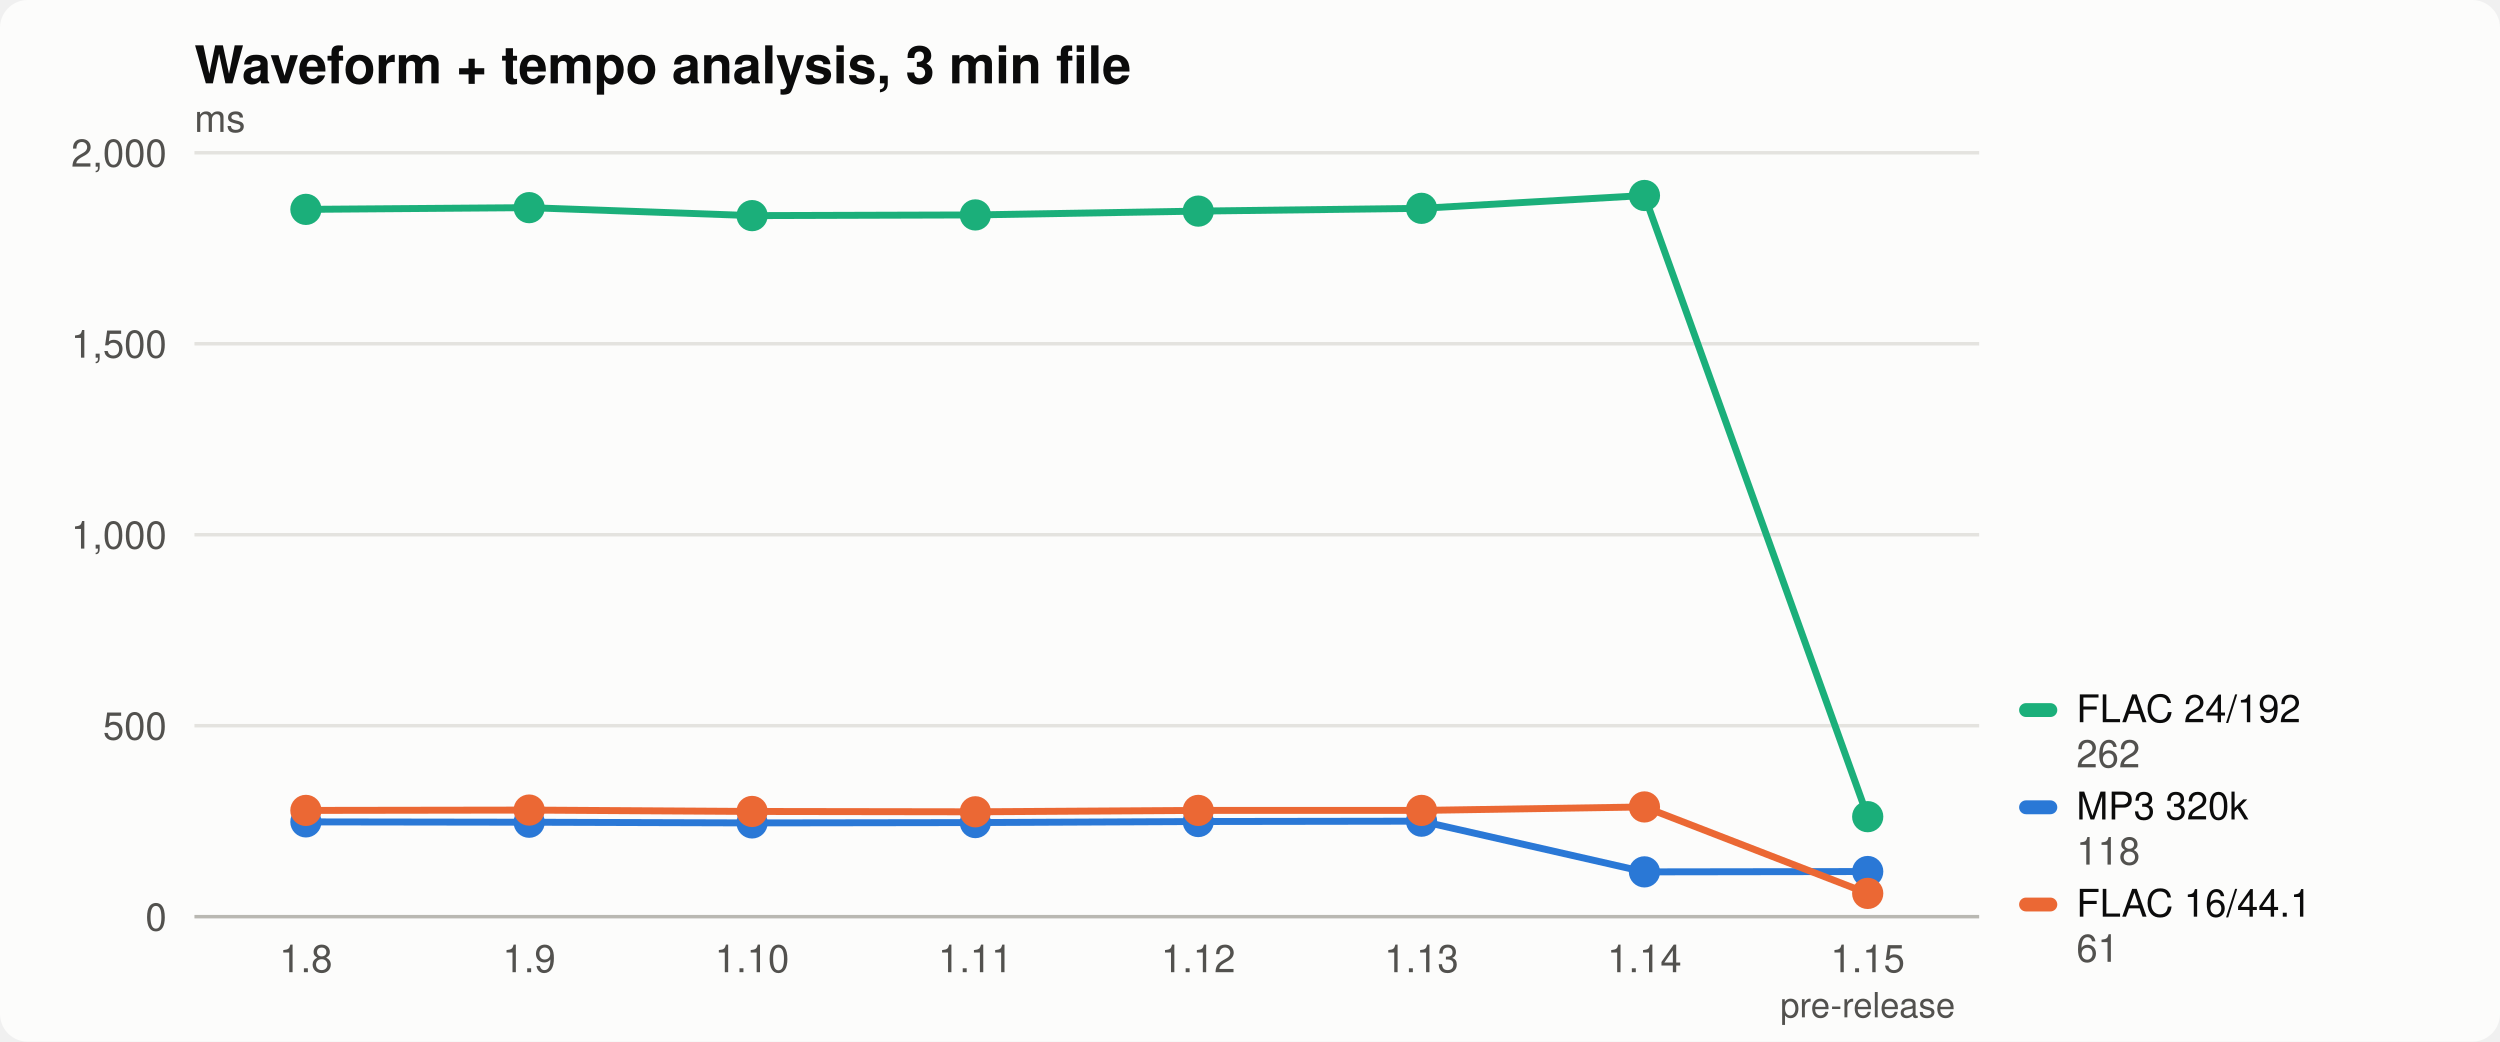
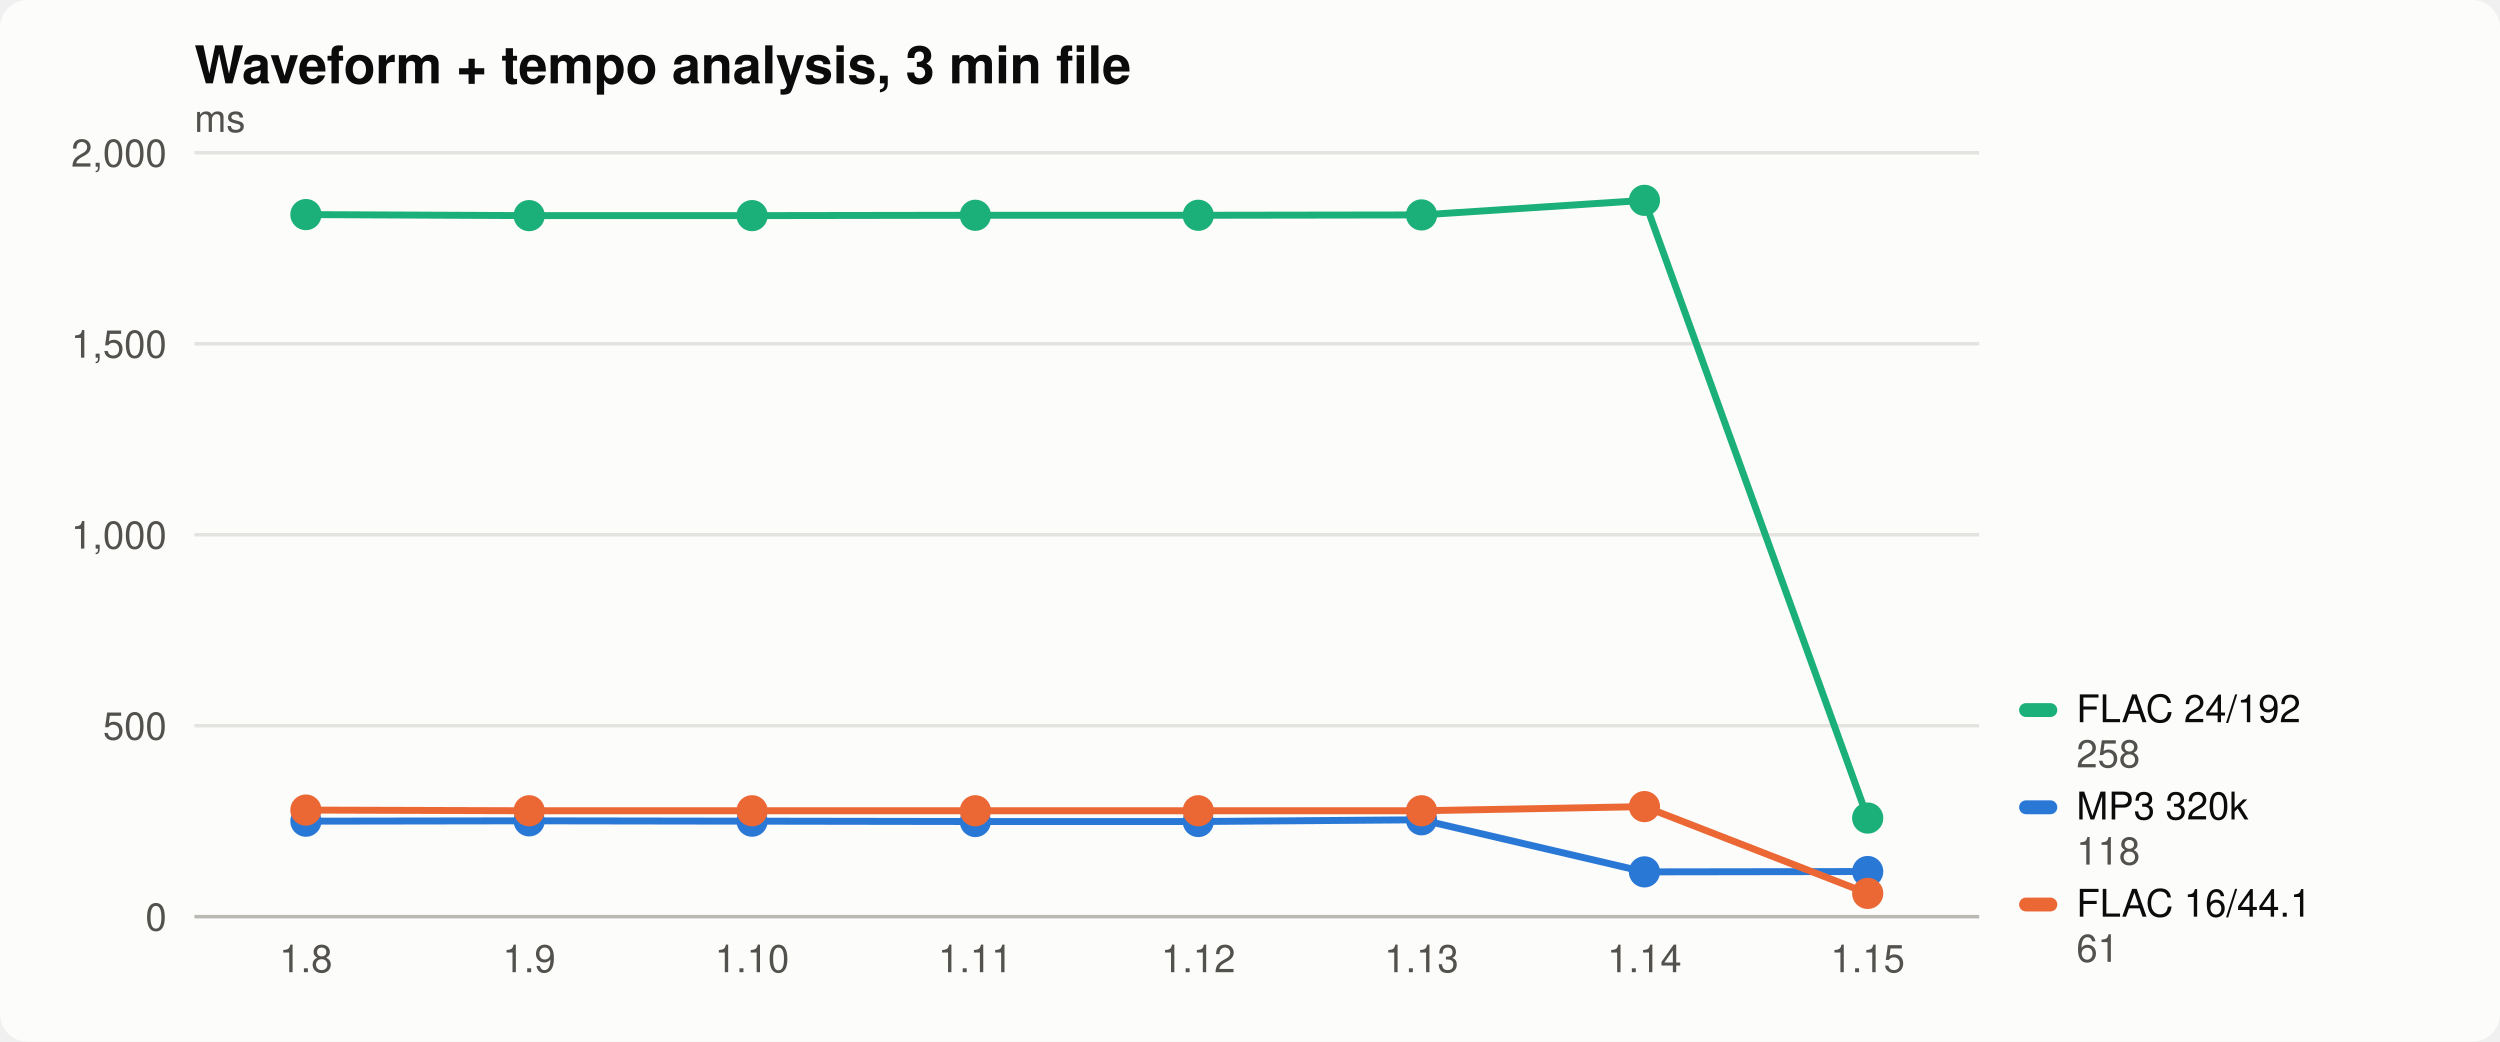
<svg xmlns="http://www.w3.org/2000/svg" viewBox="0 0 720 300" width="720" height="300" font-family="-apple-system,BlinkMacSystemFont,Segoe UI,Helvetica,Arial,sans-serif" role="img" aria-label="Waveform + tempo analysis, 3 min file">
  <style>.bg{fill:#fcfcfb}.t{fill:#0b0b0b}.m{fill:#52514e}.g{stroke:#e4e3df}.a{stroke:#b9b8b2}.s0{stroke:#2a78d6;fill:#2a78d6}.s1{stroke:#eb6834;fill:#eb6834}.s2{stroke:#1baf7a;fill:#1baf7a}.s3{stroke:#eda100;fill:#eda100}@media (prefers-color-scheme:dark){.bg{fill:#1a1a19}.t{fill:#ffffff}.m{fill:#c3c2b7}.g{stroke:#2f2f2d}.a{stroke:#555550}.s0{stroke:#3987e5;fill:#3987e5}.s1{stroke:#d95926;fill:#d95926}.s2{stroke:#199e70;fill:#199e70}.s3{stroke:#c98500;fill:#c98500}}.l{fill:none;stroke-width:2;stroke-linejoin:round;stroke-linecap:round}</style>
  <rect class="bg" width="720" height="300" rx="8" />
  <text class="t" x="56" y="24" font-size="15" font-weight="600">Waveform + tempo analysis, 3 min file</text>
  <text class="m" x="56" y="38" font-size="11">ms</text>
  <line class="a" x1="56" x2="570" y1="264.0" y2="264.0" />
  <text class="m" x="48" y="268.0" font-size="11" text-anchor="end">0</text>
  <line class="g" x1="56" x2="570" y1="209.0" y2="209.0" />
  <text class="m" x="48" y="213.0" font-size="11" text-anchor="end">500</text>
  <line class="g" x1="56" x2="570" y1="154.0" y2="154.0" />
  <text class="m" x="48" y="158.0" font-size="11" text-anchor="end">1,000</text>
  <line class="g" x1="56" x2="570" y1="99.0" y2="99.0" />
  <text class="m" x="48" y="103.0" font-size="11" text-anchor="end">1,500</text>
  <line class="g" x1="56" x2="570" y1="44.0" y2="44.0" />
  <text class="m" x="48" y="48.0" font-size="11" text-anchor="end">2,000</text>
  <text class="m" x="88.1" y="280" font-size="11" text-anchor="middle">1.8</text>
  <text class="m" x="152.4" y="280" font-size="11" text-anchor="middle">1.9</text>
  <text class="m" x="216.6" y="280" font-size="11" text-anchor="middle">1.10</text>
  <text class="m" x="280.9" y="280" font-size="11" text-anchor="middle">1.11</text>
  <text class="m" x="345.1" y="280" font-size="11" text-anchor="middle">1.12</text>
  <text class="m" x="409.4" y="280" font-size="11" text-anchor="middle">1.13</text>
  <text class="m" x="473.6" y="280" font-size="11" text-anchor="middle">1.14</text>
  <text class="m" x="537.9" y="280" font-size="11" text-anchor="middle">1.15</text>
-   <text class="m" x="537.9" y="293" font-size="10" text-anchor="middle">pre-release</text>
-   <path class="l s0" d="M88.1,236.7 L152.4,236.8 L216.6,237.0 L280.9,236.9 L345.1,236.6 L409.4,236.5 L473.6,251.1 L537.9,251.0" />
-   <circle class="s0" cx="88.1" cy="236.7" r="4" stroke="none" />
-   <circle class="s0" cx="152.4" cy="236.8" r="4" stroke="none" />
-   <circle class="s0" cx="216.6" cy="237.0" r="4" stroke="none" />
-   <circle class="s0" cx="280.9" cy="236.9" r="4" stroke="none" />
+   <path class="l s0" d="M88.1,236.5 L152.4,236.4 L216.6,236.5 L280.9,236.6 L345.1,236.6 L409.4,236.1 L473.6,251.1 L537.9,251.0" />
+   <circle class="s0" cx="88.1" cy="236.5" r="4" stroke="none" />
+   <circle class="s0" cx="152.4" cy="236.4" r="4" stroke="none" />
+   <circle class="s0" cx="216.6" cy="236.5" r="4" stroke="none" />
+   <circle class="s0" cx="280.9" cy="236.6" r="4" stroke="none" />
  <circle class="s0" cx="345.1" cy="236.6" r="4" stroke="none" />
-   <circle class="s0" cx="409.4" cy="236.5" r="4" stroke="none" />
+   <circle class="s0" cx="409.4" cy="236.1" r="4" stroke="none" />
  <circle class="s0" cx="473.6" cy="251.1" r="4" stroke="none" />
  <circle class="s0" cx="537.9" cy="251.0" r="4" stroke="none" />
-   <path class="l s1" d="M88.1,233.4 L152.4,233.3 L216.6,233.7 L280.9,233.8 L345.1,233.4 L409.4,233.4 L473.6,232.4 L537.9,257.3" />
-   <circle class="s1" cx="88.1" cy="233.4" r="4" stroke="none" />
-   <circle class="s1" cx="152.4" cy="233.3" r="4" stroke="none" />
-   <circle class="s1" cx="216.6" cy="233.7" r="4" stroke="none" />
-   <circle class="s1" cx="280.9" cy="233.8" r="4" stroke="none" />
-   <circle class="s1" cx="345.1" cy="233.4" r="4" stroke="none" />
-   <circle class="s1" cx="409.4" cy="233.4" r="4" stroke="none" />
-   <circle class="s1" cx="473.6" cy="232.4" r="4" stroke="none" />
+   <path class="l s1" d="M88.1,233.3 L152.4,233.5 L216.6,233.5 L280.9,233.5 L345.1,233.5 L409.4,233.5 L473.6,232.3 L537.9,257.3" />
+   <circle class="s1" cx="88.1" cy="233.3" r="4" stroke="none" />
+   <circle class="s1" cx="152.4" cy="233.5" r="4" stroke="none" />
+   <circle class="s1" cx="216.6" cy="233.5" r="4" stroke="none" />
+   <circle class="s1" cx="280.9" cy="233.5" r="4" stroke="none" />
+   <circle class="s1" cx="345.1" cy="233.5" r="4" stroke="none" />
+   <circle class="s1" cx="409.4" cy="233.5" r="4" stroke="none" />
+   <circle class="s1" cx="473.6" cy="232.3" r="4" stroke="none" />
  <circle class="s1" cx="537.9" cy="257.3" r="4" stroke="none" />
-   <path class="l s2" d="M88.1,60.3 L152.4,59.8 L216.6,62.1 L280.9,61.9 L345.1,60.8 L409.4,60.0 L473.6,56.3 L537.9,235.2" />
-   <circle class="s2" cx="88.1" cy="60.3" r="4" stroke="none" />
-   <circle class="s2" cx="152.4" cy="59.8" r="4" stroke="none" />
+   <path class="l s2" d="M88.1,61.8 L152.4,62.1 L216.6,62.1 L280.9,62.0 L345.1,62.0 L409.4,61.9 L473.6,57.7 L537.9,235.6" />
+   <circle class="s2" cx="88.1" cy="61.8" r="4" stroke="none" />
+   <circle class="s2" cx="152.4" cy="62.1" r="4" stroke="none" />
  <circle class="s2" cx="216.6" cy="62.1" r="4" stroke="none" />
-   <circle class="s2" cx="280.9" cy="61.9" r="4" stroke="none" />
-   <circle class="s2" cx="345.1" cy="60.8" r="4" stroke="none" />
-   <circle class="s2" cx="409.4" cy="60.0" r="4" stroke="none" />
-   <circle class="s2" cx="473.6" cy="56.3" r="4" stroke="none" />
-   <circle class="s2" cx="537.9" cy="235.2" r="4" stroke="none" />
+   <circle class="s2" cx="280.9" cy="62.0" r="4" stroke="none" />
+   <circle class="s2" cx="345.1" cy="62.0" r="4" stroke="none" />
+   <circle class="s2" cx="409.4" cy="61.9" r="4" stroke="none" />
+   <circle class="s2" cx="473.6" cy="57.7" r="4" stroke="none" />
+   <circle class="s2" cx="537.9" cy="235.6" r="4" stroke="none" />
  <rect class="s2" x="582" y="203.0" width="10" height="3" rx="1.5" stroke="none" />
  <text class="t" x="598" y="208.0" font-size="11">FLAC 24/192</text>
-   <text class="m" x="598" y="221.0" font-size="11">262</text>
+   <text class="m" x="598" y="221.0" font-size="11">258</text>
  <rect class="s0" x="582" y="231.0" width="10" height="3" rx="1.5" stroke="none" />
  <text class="t" x="598" y="236.0" font-size="11">MP3 320k</text>
  <text class="m" x="598" y="249.0" font-size="11">118</text>
  <rect class="s1" x="582" y="259.0" width="10" height="3" rx="1.5" stroke="none" />
  <text class="t" x="598" y="264.0" font-size="11">FLAC 16/44.1</text>
  <text class="m" x="598" y="277.0" font-size="11">61</text>
</svg>
